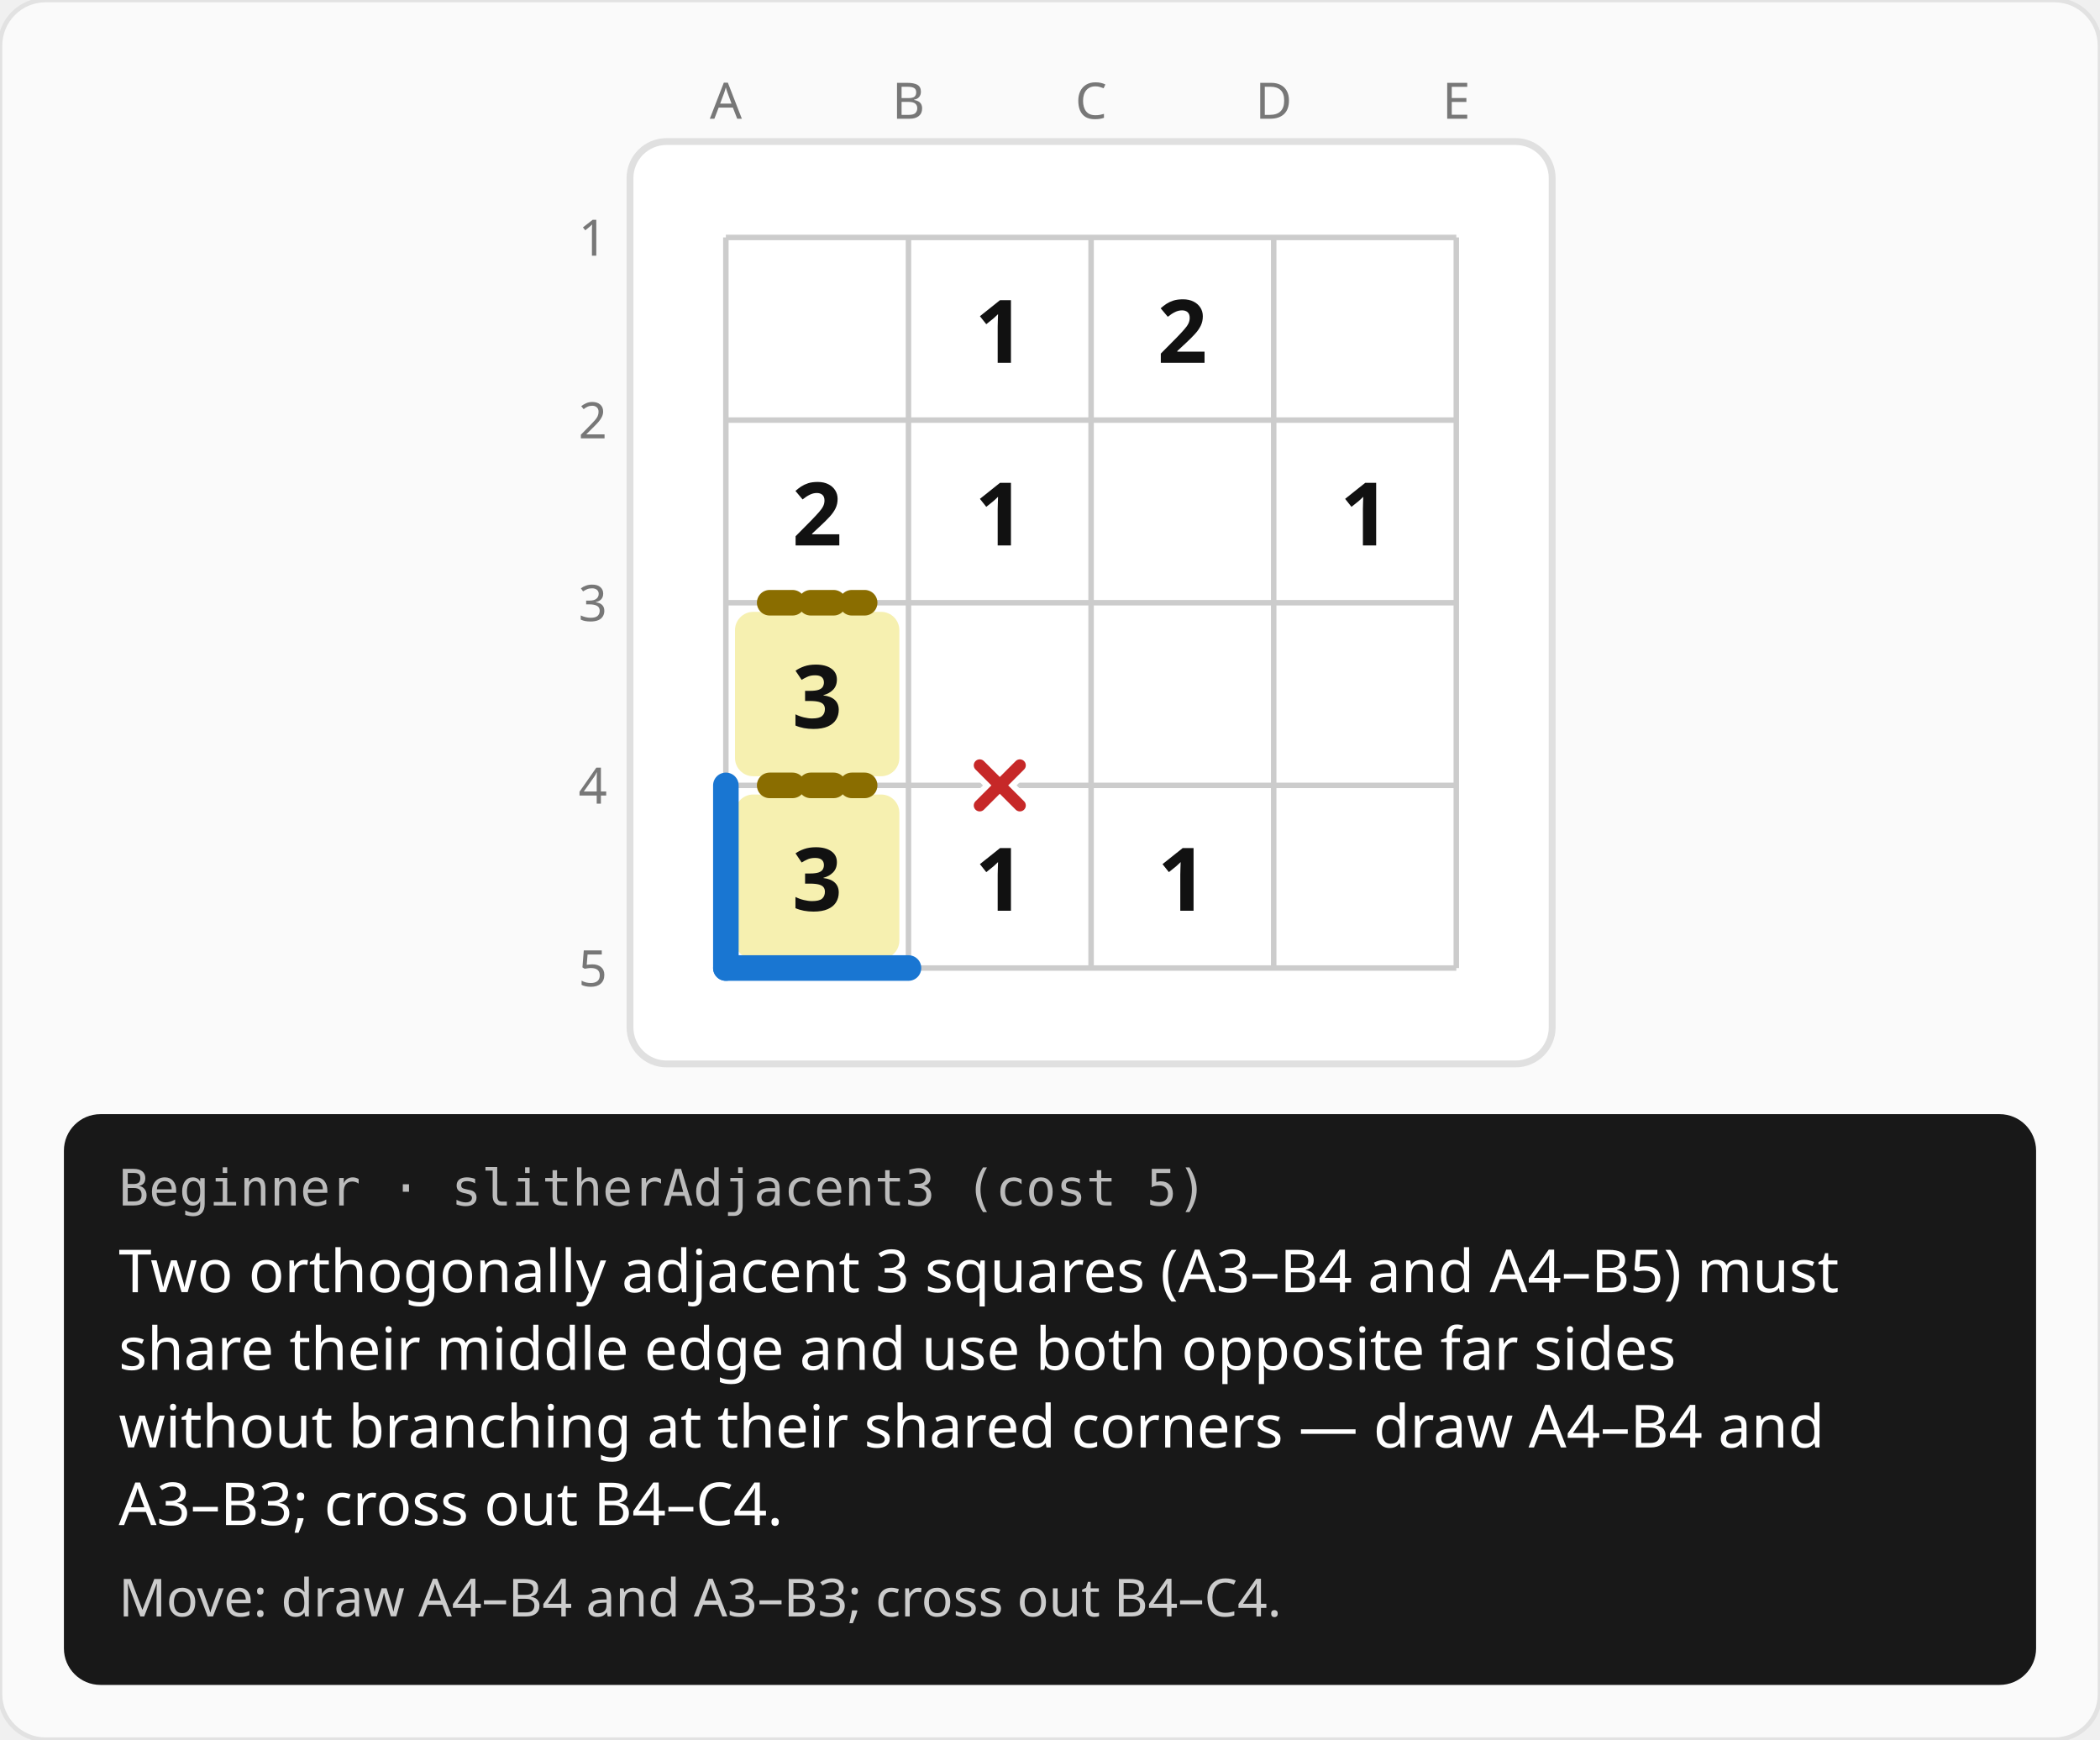
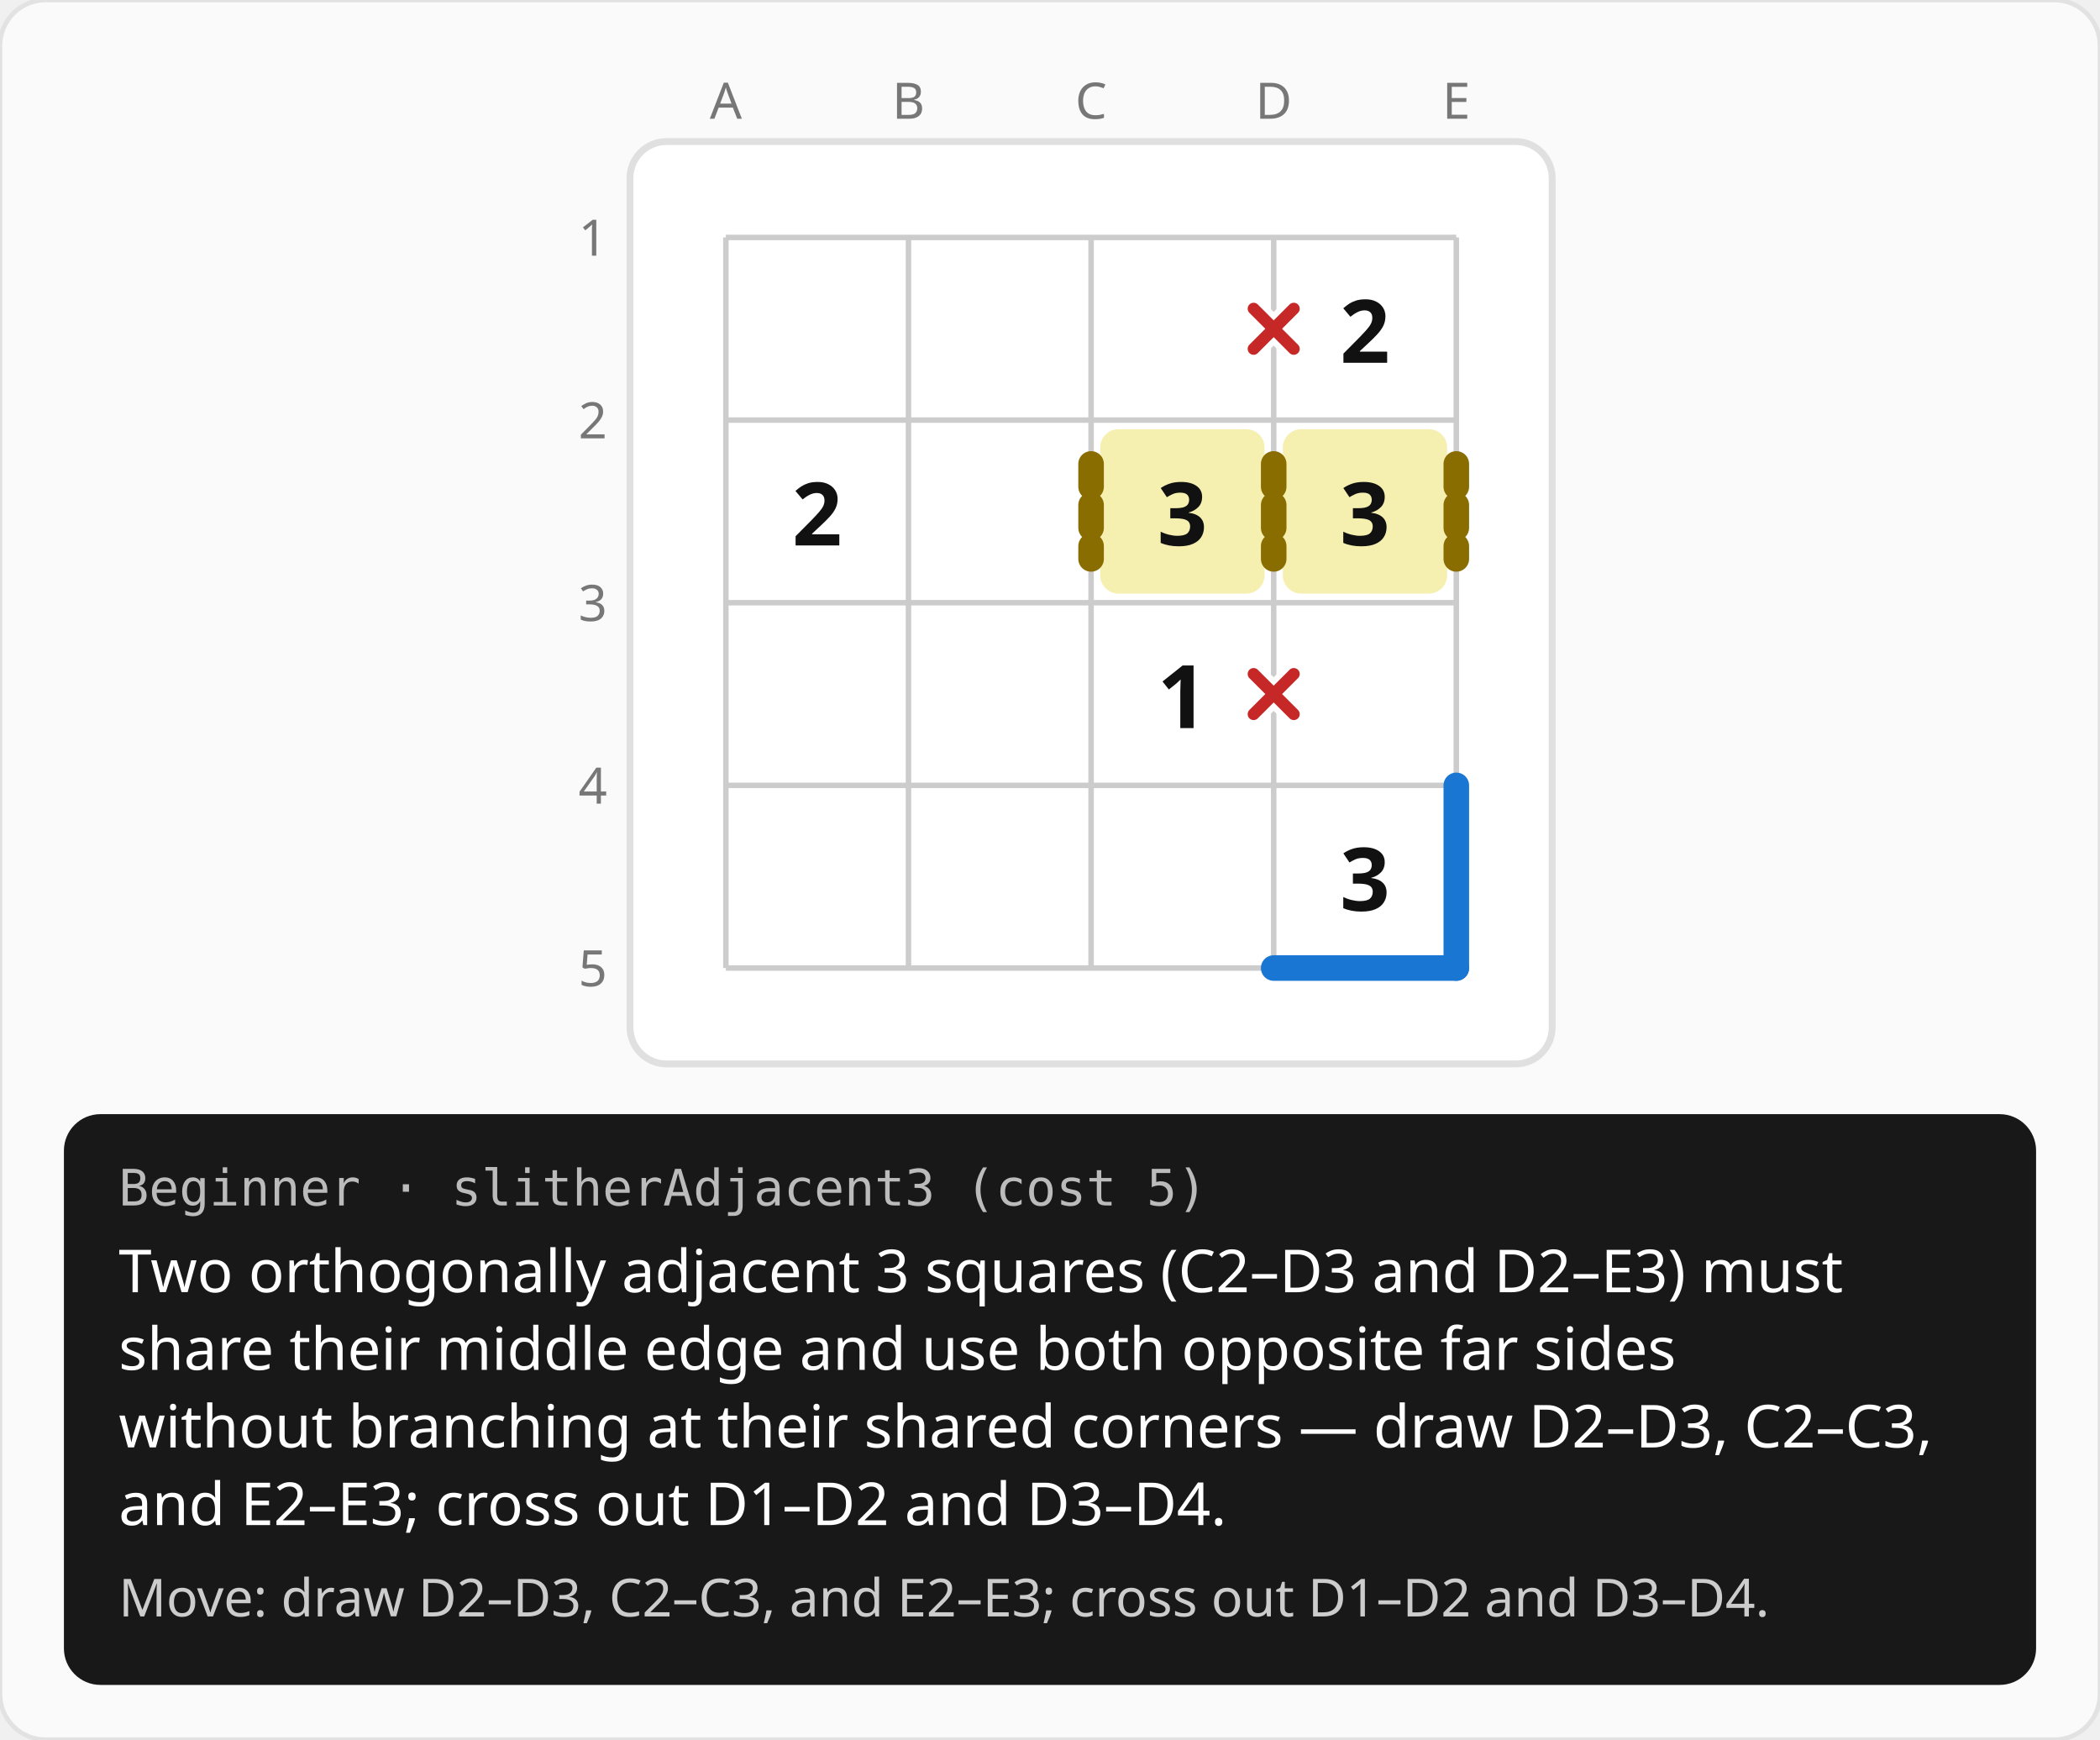
<svg xmlns="http://www.w3.org/2000/svg" width="460" height="381" viewBox="0 0 460 381">
  <rect width="460" height="381" rx="10" fill="#fafafa" stroke="#e2e2e2" />
  <defs>
    <pattern id="hatch" width="8" height="8" patternUnits="userSpaceOnUse" patternTransform="rotate(45)">
      <line x1="0" y1="0" x2="0" y2="8" stroke="#d55e00" stroke-width="3" opacity="0.55" />
    </pattern>
  </defs>
  <g transform="translate(119 12)">
    <text x="40" y="14" fill="#777777" font-size="11" font-family="system-ui, sans-serif" text-anchor="middle">A</text>
    <text x="80" y="14" fill="#777777" font-size="11" font-family="system-ui, sans-serif" text-anchor="middle">B</text>
    <text x="120" y="14" fill="#777777" font-size="11" font-family="system-ui, sans-serif" text-anchor="middle">C</text>
    <text x="160" y="14" fill="#777777" font-size="11" font-family="system-ui, sans-serif" text-anchor="middle">D</text>
    <text x="200" y="14" fill="#777777" font-size="11" font-family="system-ui, sans-serif" text-anchor="middle">E</text>
    <text x="14" y="44" fill="#777777" font-size="11" font-family="system-ui, sans-serif" text-anchor="end">1</text>
    <text x="14" y="84" fill="#777777" font-size="11" font-family="system-ui, sans-serif" text-anchor="end">2</text>
    <text x="14" y="124" fill="#777777" font-size="11" font-family="system-ui, sans-serif" text-anchor="end">3</text>
    <text x="14" y="164" fill="#777777" font-size="11" font-family="system-ui, sans-serif" text-anchor="end">4</text>
    <text x="14" y="204" fill="#777777" font-size="11" font-family="system-ui, sans-serif" text-anchor="end">5</text>
    <g transform="translate(18 18)">
      <rect x="1" y="1" width="202" height="202" rx="8" fill="#ffffff" stroke="#e0e0e0" stroke-width="1.5" />
-       <rect x="24" y="104" width="36" height="36" rx="4" fill="rgba(244,236,156,0.8)" />
-       <rect x="24" y="144" width="36" height="36" rx="4" fill="rgba(244,236,156,0.8)" />
+       <rect x="104" y="64" width="36" height="36" rx="4" fill="rgba(244,236,156,0.8)" />
+       <rect x="144" y="64" width="36" height="36" rx="4" fill="rgba(244,236,156,0.8)" />
      <line x1="22" y1="22" x2="182" y2="22" stroke="#cccccc" stroke-width="1.2" />
      <line x1="22" y1="62" x2="182" y2="62" stroke="#cccccc" stroke-width="1.2" />
      <line x1="22" y1="102" x2="182" y2="102" stroke="#cccccc" stroke-width="1.2" />
      <line x1="22" y1="142" x2="182" y2="142" stroke="#cccccc" stroke-width="1.2" />
      <line x1="22" y1="182" x2="182" y2="182" stroke="#cccccc" stroke-width="1.2" />
      <line x1="22" y1="22" x2="22" y2="182" stroke="#cccccc" stroke-width="1.2" />
      <line x1="62" y1="22" x2="62" y2="182" stroke="#cccccc" stroke-width="1.2" />
      <line x1="102" y1="22" x2="102" y2="182" stroke="#cccccc" stroke-width="1.2" />
      <line x1="142" y1="22" x2="142" y2="182" stroke="#cccccc" stroke-width="1.2" />
      <line x1="182" y1="22" x2="182" y2="182" stroke="#cccccc" stroke-width="1.2" />
-       <text x="82" y="42" font-size="19.2" font-weight="700" font-family="system-ui, sans-serif" text-anchor="middle" dominant-baseline="central" fill="#111111">1</text>
-       <text x="122" y="42" font-size="19.2" font-weight="700" font-family="system-ui, sans-serif" text-anchor="middle" dominant-baseline="central" fill="#111111">2</text>
+       <text x="162" y="42" font-size="19.2" font-weight="700" font-family="system-ui, sans-serif" text-anchor="middle" dominant-baseline="central" fill="#111111">2</text>
      <text x="42" y="82" font-size="19.2" font-weight="700" font-family="system-ui, sans-serif" text-anchor="middle" dominant-baseline="central" fill="#111111">2</text>
-       <text x="82" y="82" font-size="19.2" font-weight="700" font-family="system-ui, sans-serif" text-anchor="middle" dominant-baseline="central" fill="#111111">1</text>
-       <text x="162" y="82" font-size="19.2" font-weight="700" font-family="system-ui, sans-serif" text-anchor="middle" dominant-baseline="central" fill="#111111">1</text>
-       <text x="42" y="122" font-size="19.2" font-weight="700" font-family="system-ui, sans-serif" text-anchor="middle" dominant-baseline="central" fill="#111111">3</text>
-       <text x="42" y="162" font-size="19.2" font-weight="700" font-family="system-ui, sans-serif" text-anchor="middle" dominant-baseline="central" fill="#111111">3</text>
-       <text x="82" y="162" font-size="19.2" font-weight="700" font-family="system-ui, sans-serif" text-anchor="middle" dominant-baseline="central" fill="#111111">1</text>
-       <text x="122" y="162" font-size="19.2" font-weight="700" font-family="system-ui, sans-serif" text-anchor="middle" dominant-baseline="central" fill="#111111">1</text>
-       <line x1="22" y1="142" x2="22" y2="182" stroke="#1976d2" stroke-width="5.6" stroke-linecap="round" />
-       <line x1="22" y1="182" x2="62" y2="182" stroke="#1976d2" stroke-width="5.6" stroke-linecap="round" />
-       <line x1="31.6" y1="142" x2="52.4" y2="142" stroke="#8a6d00" stroke-width="5.6" stroke-linecap="round" stroke-dasharray="5 4" />
-       <line x1="31.6" y1="102" x2="52.4" y2="102" stroke="#8a6d00" stroke-width="5.6" stroke-linecap="round" stroke-dasharray="5 4" />
-       <path d="M77.6 137.6L86.4 146.4M77.6 146.4L86.4 137.6" stroke="#ffffff" stroke-width="5.2" stroke-linecap="round" />
-       <path d="M77.6 137.6L86.4 146.4M77.6 146.4L86.4 137.6" stroke="#c62828" stroke-width="2.6" stroke-linecap="round" />
+       <text x="122" y="82" font-size="19.2" font-weight="700" font-family="system-ui, sans-serif" text-anchor="middle" dominant-baseline="central" fill="#111111">3</text>
+       <text x="162" y="82" font-size="19.2" font-weight="700" font-family="system-ui, sans-serif" text-anchor="middle" dominant-baseline="central" fill="#111111">3</text>
+       <text x="122" y="122" font-size="19.2" font-weight="700" font-family="system-ui, sans-serif" text-anchor="middle" dominant-baseline="central" fill="#111111">1</text>
+       <text x="162" y="162" font-size="19.2" font-weight="700" font-family="system-ui, sans-serif" text-anchor="middle" dominant-baseline="central" fill="#111111">3</text>
+       <line x1="182" y1="142" x2="182" y2="182" stroke="#1976d2" stroke-width="5.6" stroke-linecap="round" />
+       <line x1="142" y1="182" x2="182" y2="182" stroke="#1976d2" stroke-width="5.6" stroke-linecap="round" />
+       <line x1="142" y1="71.6" x2="142" y2="92.4" stroke="#8a6d00" stroke-width="5.6" stroke-linecap="round" stroke-dasharray="5 4" />
+       <line x1="102" y1="71.6" x2="102" y2="92.4" stroke="#8a6d00" stroke-width="5.6" stroke-linecap="round" stroke-dasharray="5 4" />
+       <line x1="182" y1="71.6" x2="182" y2="92.4" stroke="#8a6d00" stroke-width="5.6" stroke-linecap="round" stroke-dasharray="5 4" />
+       <path d="M137.6 37.6L146.4 46.4M137.6 46.4L146.4 37.6" stroke="#ffffff" stroke-width="5.2" stroke-linecap="round" />
+       <path d="M137.6 37.6L146.4 46.4M137.6 46.4L146.4 37.6" stroke="#c62828" stroke-width="2.6" stroke-linecap="round" />
+       <path d="M137.6 117.6L146.4 126.4M137.6 126.4L146.4 117.6" stroke="#ffffff" stroke-width="5.2" stroke-linecap="round" />
+       <path d="M137.6 117.6L146.4 126.4M137.6 126.4L146.4 117.6" stroke="#c62828" stroke-width="2.6" stroke-linecap="round" />
    </g>
  </g>
  <rect x="14" y="244" width="432" height="125" rx="8" fill="#181818" />
  <text x="26" y="264" fill="#bbbbbb" font-size="11" font-family="ui-monospace, Menlo, monospace">Beginner · slitherAdjacent3 (cost 5)</text>
-   <text x="26" y="283" fill="#ffffff" font-size="13" font-family="system-ui, sans-serif">Two orthogonally adjacent 3 squares (A3–B4 and A4–B5) must</text>
+   <text x="26" y="283" fill="#ffffff" font-size="13" font-family="system-ui, sans-serif">Two orthogonally adjacent 3 squares (C2–D3 and D2–E3) must</text>
  <text x="26" y="300" fill="#ffffff" font-size="13" font-family="system-ui, sans-serif">share their middle edge and use both opposite far sides</text>
-   <text x="26" y="317" fill="#ffffff" font-size="13" font-family="system-ui, sans-serif">without branching at their shared corners — draw A4–B4 and</text>
-   <text x="26" y="334" fill="#ffffff" font-size="13" font-family="system-ui, sans-serif">A3–B3; cross out B4–C4.</text>
-   <text x="26" y="354" fill="#cccccc" font-size="11.5" font-family="system-ui, sans-serif">Move: draw A4–B4 and A3–B3; cross out B4–C4.</text>
+   <text x="26" y="317" fill="#ffffff" font-size="13" font-family="system-ui, sans-serif">without branching at their shared corners — draw D2–D3, C2–C3,</text>
+   <text x="26" y="334" fill="#ffffff" font-size="13" font-family="system-ui, sans-serif">and E2–E3; cross out D1–D2 and D3–D4.</text>
+   <text x="26" y="354" fill="#cccccc" font-size="11.5" font-family="system-ui, sans-serif">Move: draw D2–D3, C2–C3, and E2–E3; cross out D1–D2 and D3–D4.</text>
</svg>
